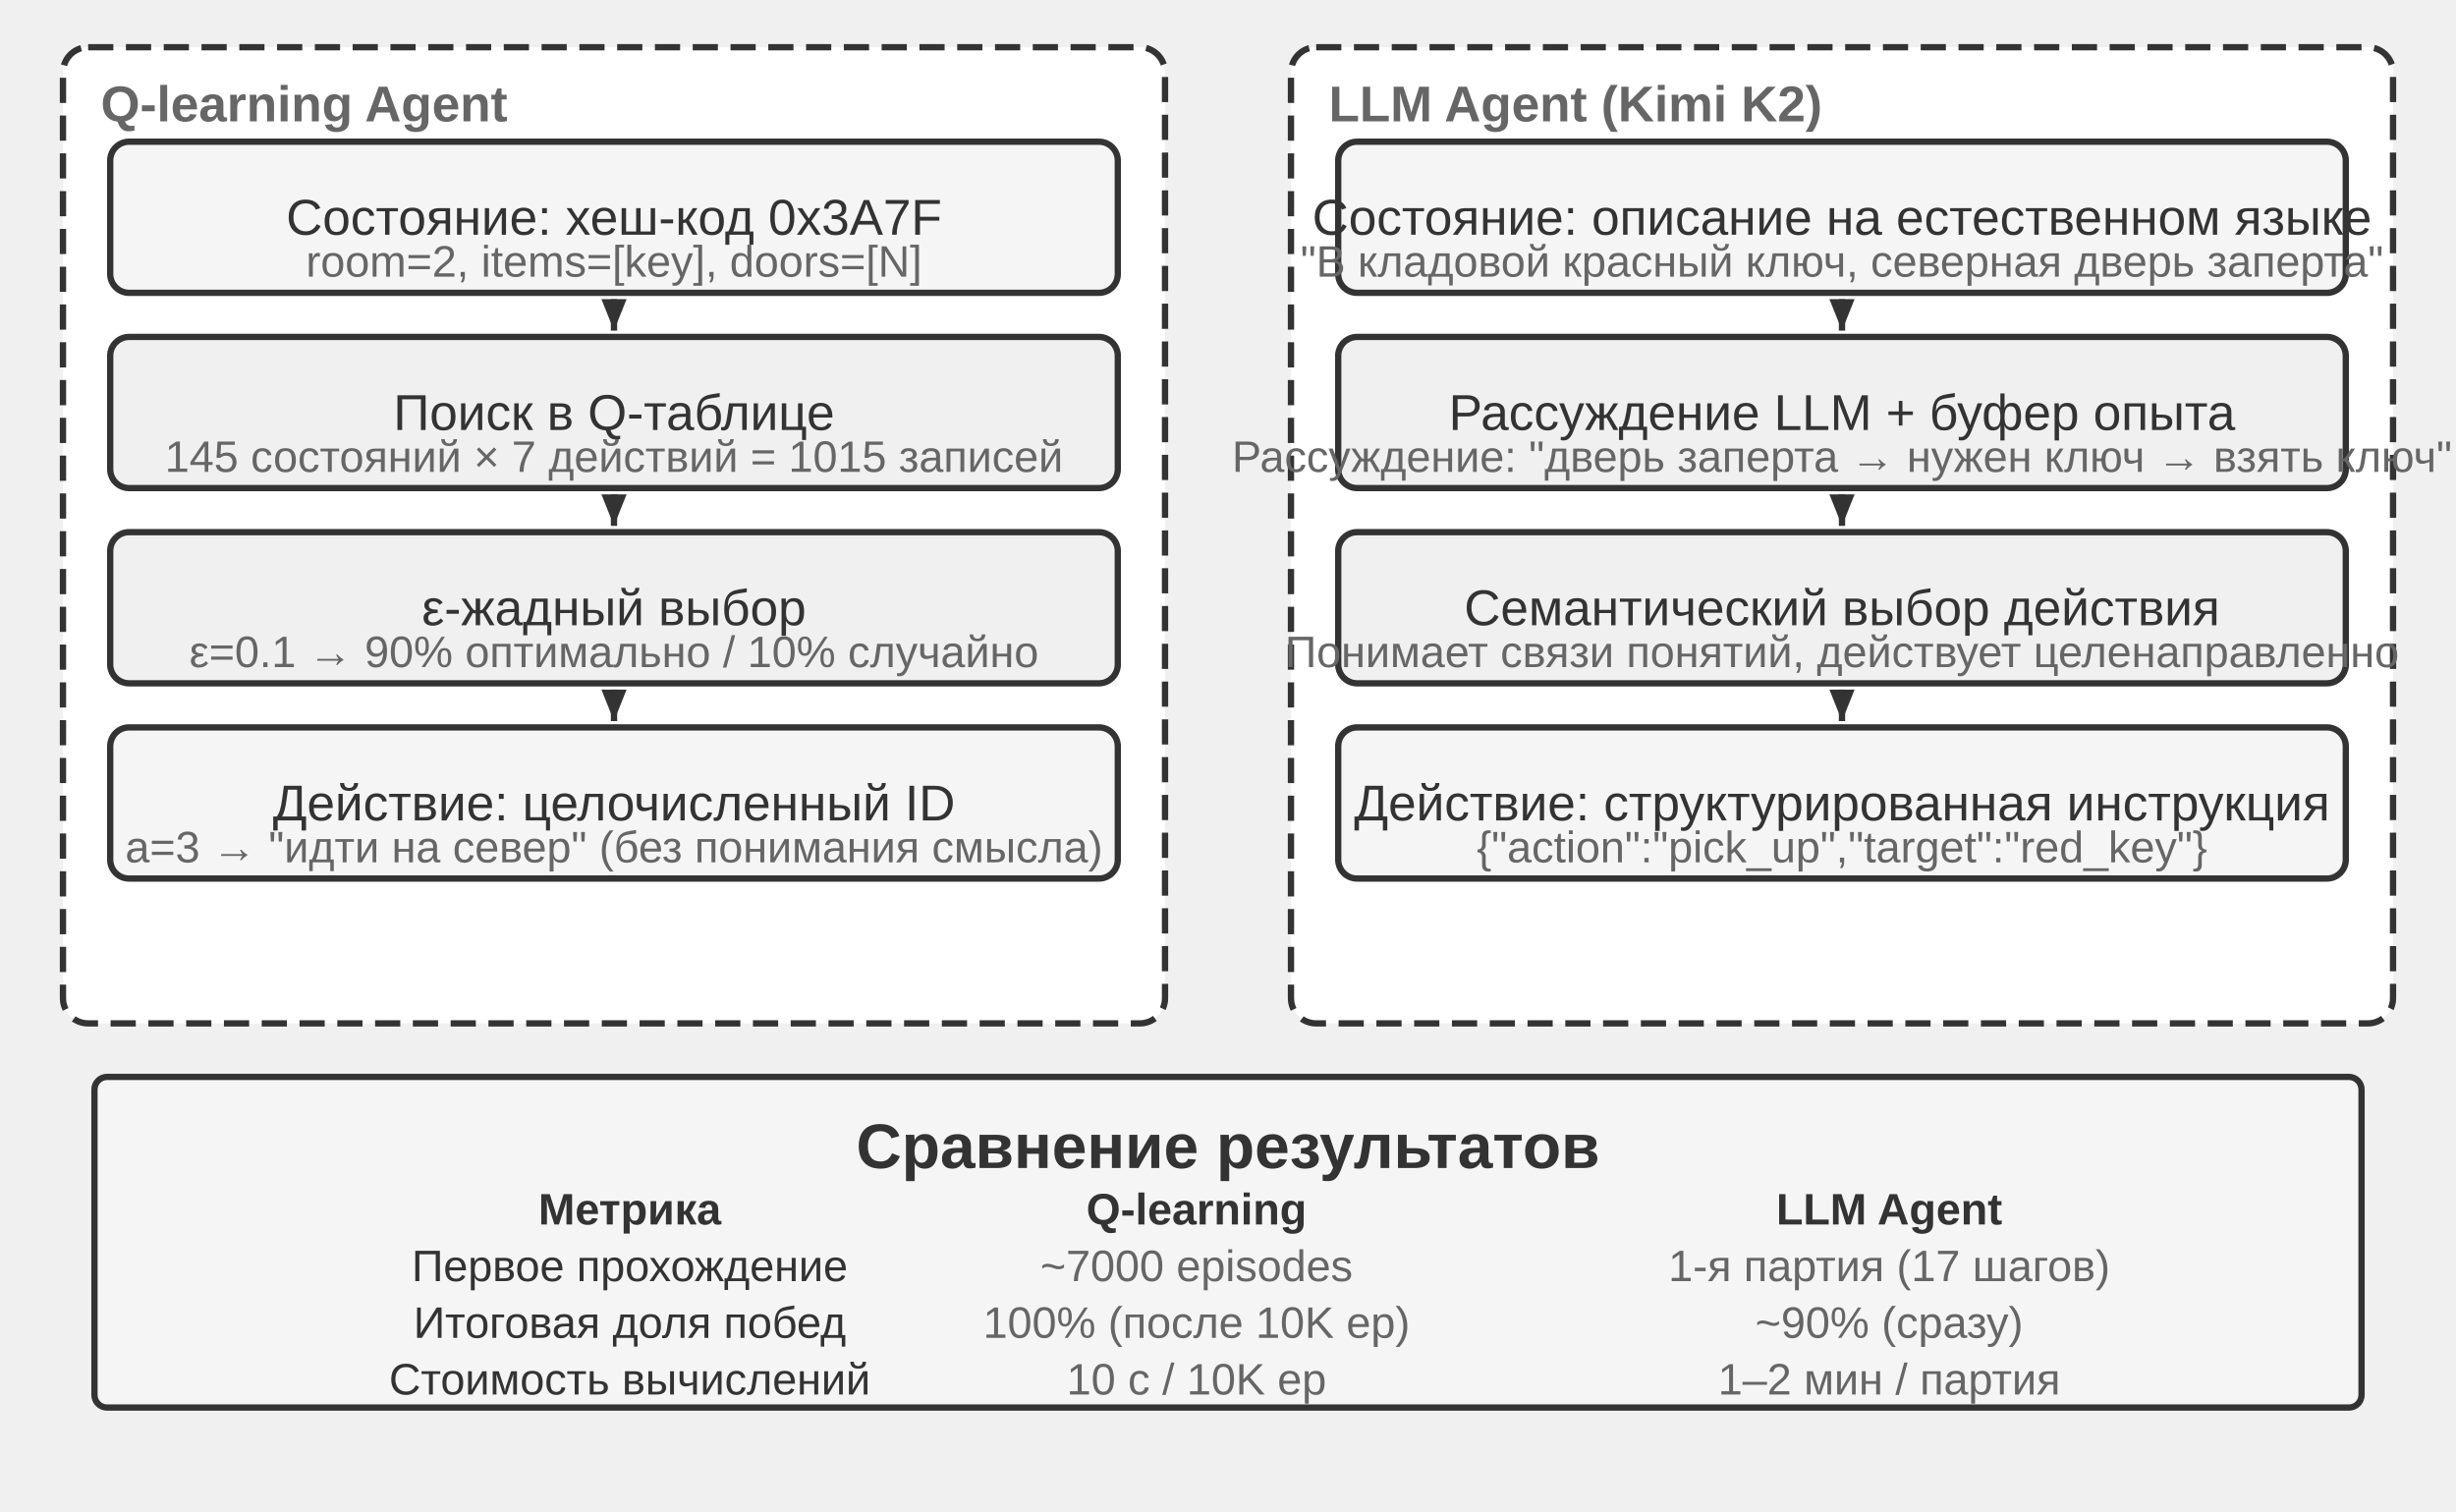
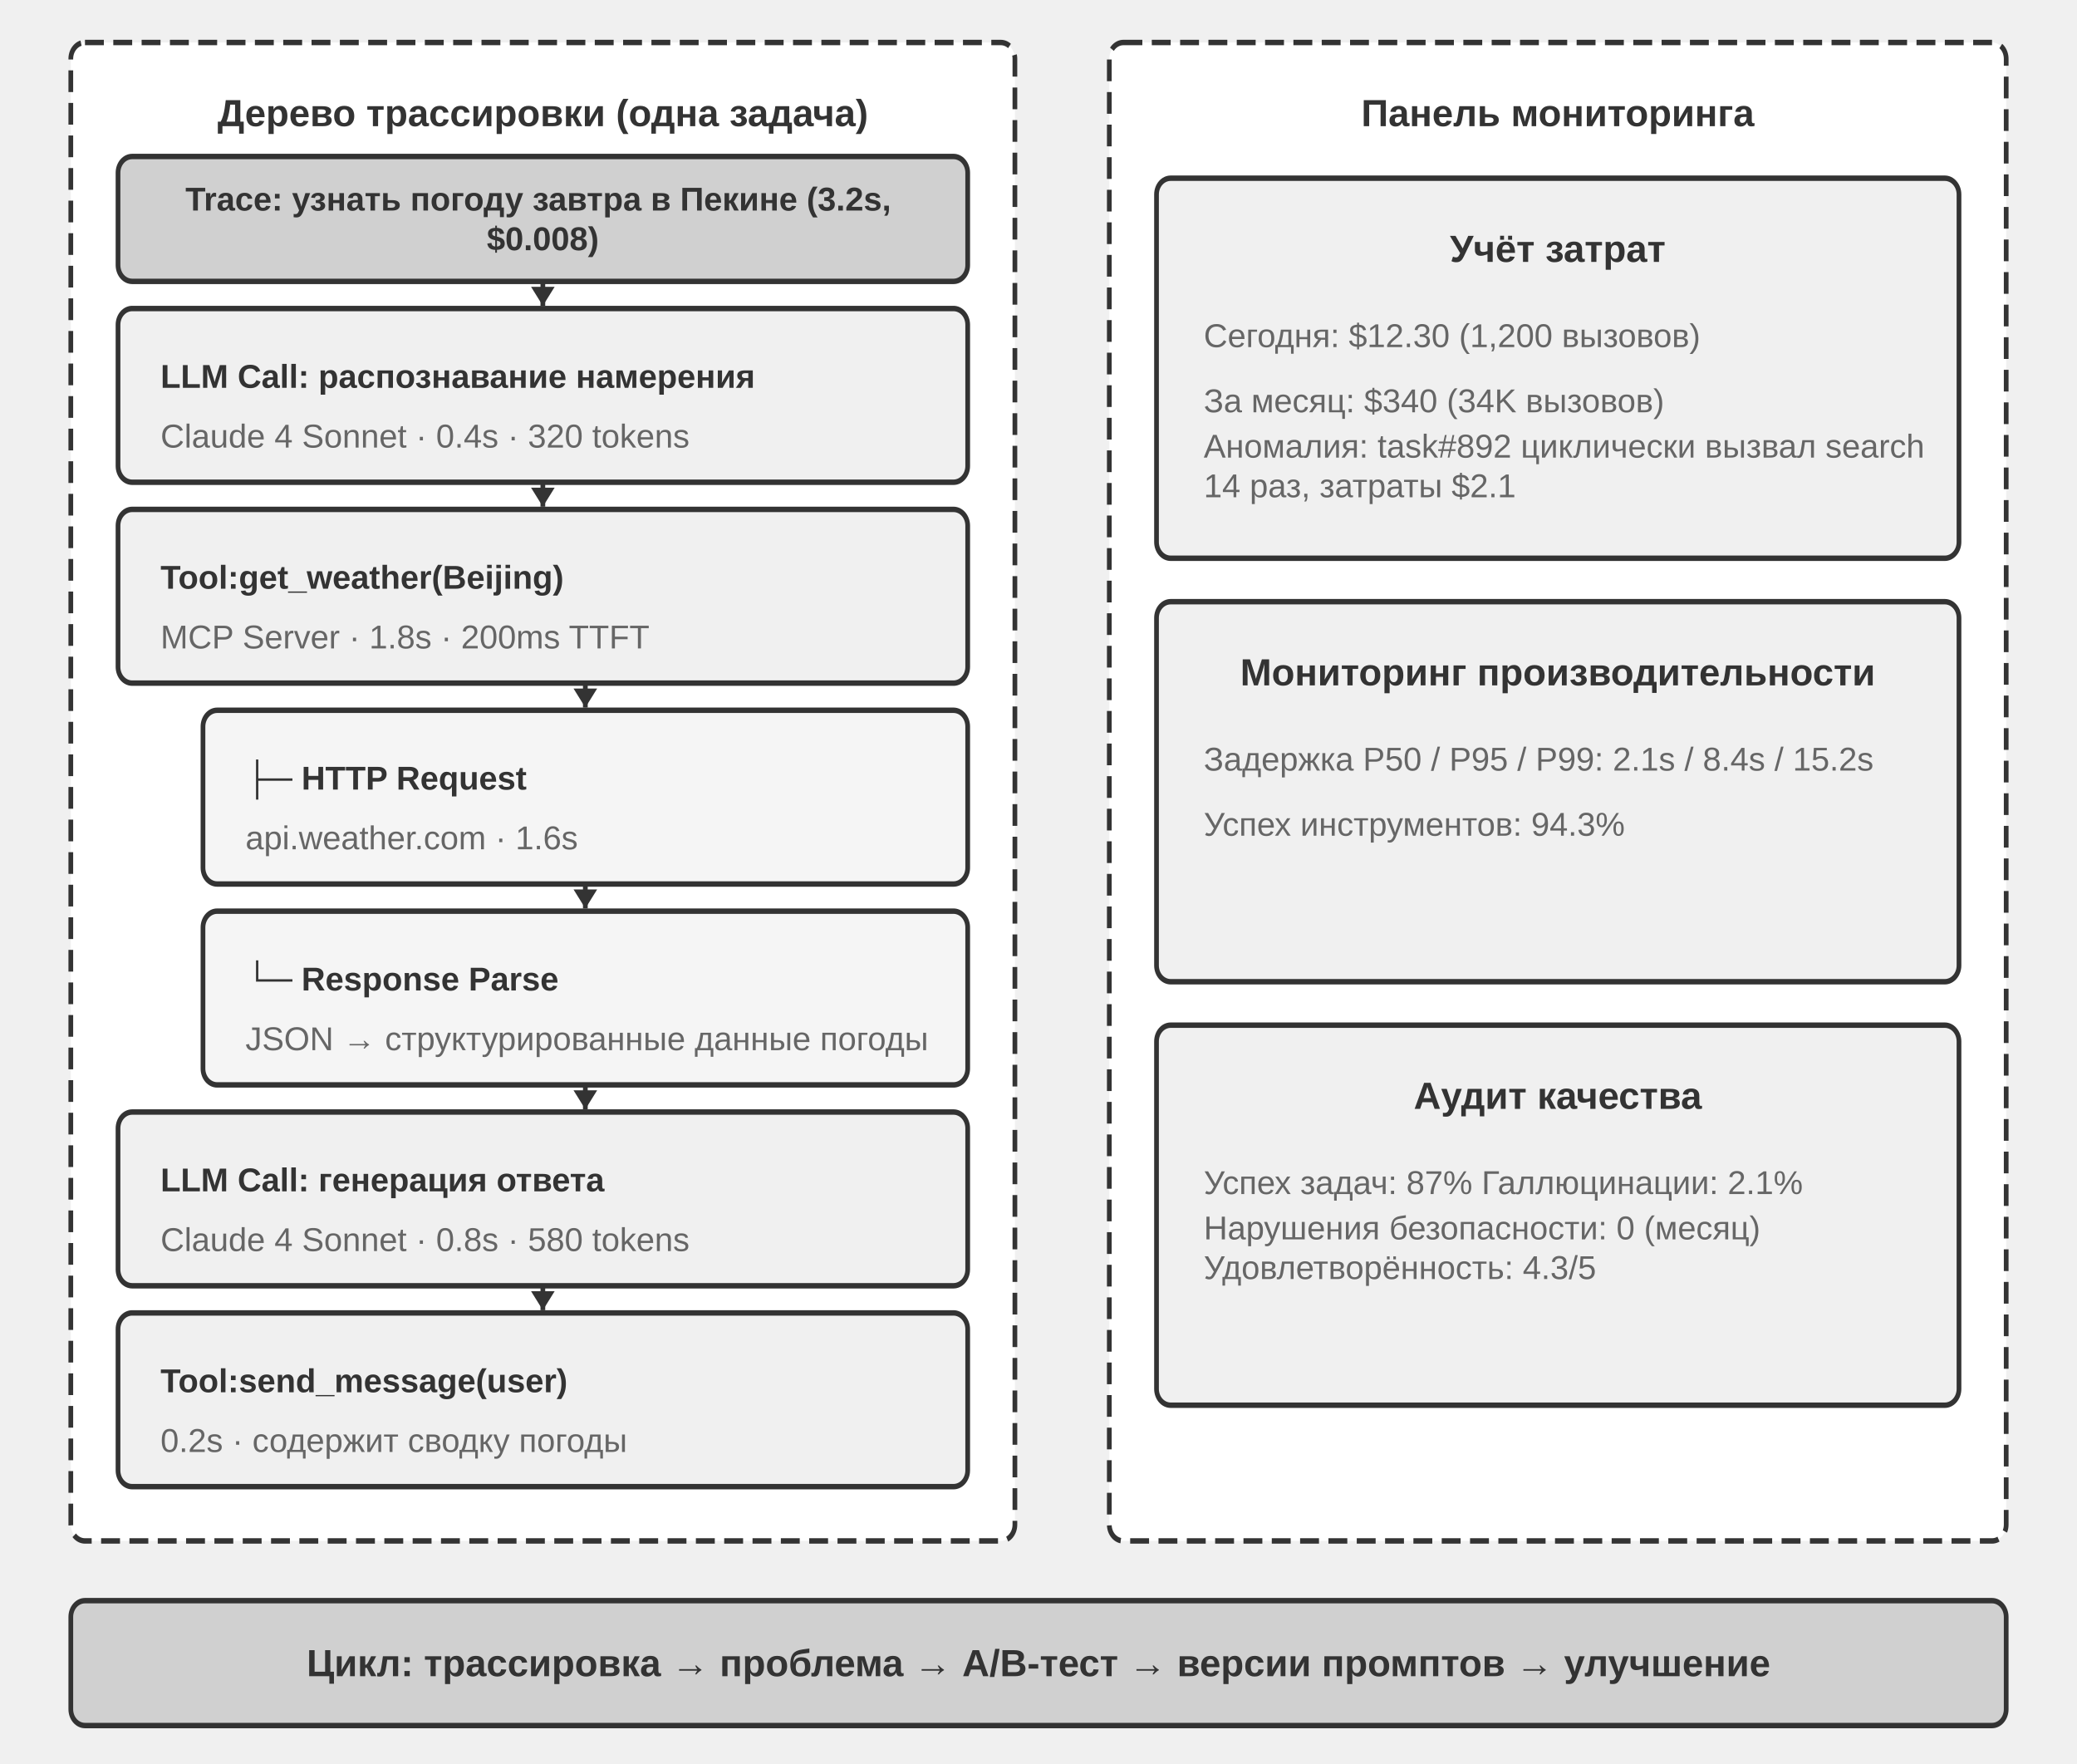
- <svg xmlns="http://www.w3.org/2000/svg" viewBox="0 40 780 480" width="780" height="480" style="background:#ffffff">
+ <svg xmlns="http://www.w3.org/2000/svg" viewBox="0 57.9 880 747.1" width="880" height="747.1" style="background:#ffffff">
  <defs>
-     <marker id="ah" markerWidth="5" markerHeight="4" refX="5" refY="2" orient="auto">
-       <polygon points="0 0, 5 2, 0 4" fill="#333333" />
+     <marker id="ah" markerWidth="7" markerHeight="10" refX="7" refY="5" orient="auto" markerUnits="userSpaceOnUse">
+       <polygon points="0 0, 7 5, 0 10" fill="#333333" />
    </marker>
-     <marker id="ah-light" markerWidth="5" markerHeight="4" refX="5" refY="2" orient="auto">
-       <polygon points="0 0, 5 2, 0 4" fill="#999999" />
+     <marker id="ah-light" markerWidth="12" markerHeight="8" refX="12" refY="4" orient="auto">
+       <polygon points="0 0, 12 4, 0 8" fill="#999999" />
    </marker>
  </defs>
-   <rect x="20" y="55" width="350" height="310" rx="8" fill="#ffffff" stroke="#333333" stroke-width="2" stroke-dasharray="8,4" />
-   <text x="32" y="73" font-family="Arial, 'Helvetica Neue', Helvetica, 'PingFang SC', 'Microsoft YaHei', sans-serif" font-size="16" fill="#666666" text-anchor="start" dominant-baseline="central" font-weight="bold">Q-learning Agent</text>
-   <rect x="410" y="55" width="350" height="310" rx="8" fill="#ffffff" stroke="#333333" stroke-width="2" stroke-dasharray="8,4" />
-   <text x="422" y="73" font-family="Arial, 'Helvetica Neue', Helvetica, 'PingFang SC', 'Microsoft YaHei', sans-serif" font-size="16" fill="#666666" text-anchor="start" dominant-baseline="central" font-weight="bold">LLM Agent (Kimi K2)</text>
-   <rect x="35" y="85" width="320" height="48" rx="6" fill="#f5f5f5" stroke="#333333" stroke-width="2" />
-   <text x="195.0" y="109.0" font-family="Arial, 'Helvetica Neue', Helvetica, 'PingFang SC', 'Microsoft YaHei', sans-serif" font-size="16" fill="#333333" text-anchor="middle" dominant-baseline="central" font-weight="normal" textLength="171.81" lengthAdjust="spacingAndGlyphs">Состояние: хеш-код 0x3A7F</text>
-   <text x="195" y="123" font-family="Arial, 'Helvetica Neue', Helvetica, 'PingFang SC', 'Microsoft YaHei', sans-serif" font-size="14" fill="#666666" text-anchor="middle" dominant-baseline="central" font-weight="normal">room=2, items=[key], doors=[N]</text>
-   <rect x="35" y="147" width="320" height="48" rx="6" fill="#f0f0f0" stroke="#333333" stroke-width="2" />
-   <text x="195.0" y="171.0" font-family="Arial, 'Helvetica Neue', Helvetica, 'PingFang SC', 'Microsoft YaHei', sans-serif" font-size="16" fill="#333333" text-anchor="middle" dominant-baseline="central" font-weight="normal" textLength="64.89" lengthAdjust="spacingAndGlyphs">Поиск в Q-таблице</text>
-   <text x="195" y="185" font-family="Arial, 'Helvetica Neue', Helvetica, 'PingFang SC', 'Microsoft YaHei', sans-serif" font-size="14" fill="#666666" text-anchor="middle" dominant-baseline="central" font-weight="normal" textLength="217.88" lengthAdjust="spacingAndGlyphs">145 состояний × 7 действий = 1015 записей</text>
-   <line x1="195" y1="135" x2="195" y2="145" stroke="#333333" stroke-width="2" marker-end="url(#ah)" />
-   <rect x="35" y="209" width="320" height="48" rx="6" fill="#f0f0f0" stroke="#333333" stroke-width="2" />
-   <text x="195.0" y="233.0" font-family="Arial, 'Helvetica Neue', Helvetica, 'PingFang SC', 'Microsoft YaHei', sans-serif" font-size="16" fill="#333333" text-anchor="middle" dominant-baseline="central" font-weight="normal" textLength="76.47" lengthAdjust="spacingAndGlyphs">ε-жадный выбор</text>
-   <text x="195" y="247" font-family="Arial, 'Helvetica Neue', Helvetica, 'PingFang SC', 'Microsoft YaHei', sans-serif" font-size="14" fill="#666666" text-anchor="middle" dominant-baseline="central" font-weight="normal" textLength="187.16" lengthAdjust="spacingAndGlyphs">ε=0.1 → 90% оптимально / 10% случайно</text>
-   <line x1="195" y1="197" x2="195" y2="207" stroke="#333333" stroke-width="2" marker-end="url(#ah)" />
-   <rect x="35" y="271" width="320" height="48" rx="6" fill="#f5f5f5" stroke="#333333" stroke-width="2" />
-   <text x="195.0" y="295.0" font-family="Arial, 'Helvetica Neue', Helvetica, 'PingFang SC', 'Microsoft YaHei', sans-serif" font-size="16" fill="#333333" text-anchor="middle" dominant-baseline="central" font-weight="normal" textLength="100.45" lengthAdjust="spacingAndGlyphs">Действие: целочисленный ID</text>
-   <text x="195" y="309" font-family="Arial, 'Helvetica Neue', Helvetica, 'PingFang SC', 'Microsoft YaHei', sans-serif" font-size="14" fill="#666666" text-anchor="middle" dominant-baseline="central" font-weight="normal" textLength="209.47" lengthAdjust="spacingAndGlyphs">a=3 → "идти на север" (без понимания смысла)</text>
-   <line x1="195" y1="259" x2="195" y2="269" stroke="#333333" stroke-width="2" marker-end="url(#ah)" />
-   <rect x="425" y="85" width="320" height="48" rx="6" fill="#f5f5f5" stroke="#333333" stroke-width="2" />
-   <text x="585.0" y="109.0" font-family="Arial, 'Helvetica Neue', Helvetica, 'PingFang SC', 'Microsoft YaHei', sans-serif" font-size="16" fill="#333333" text-anchor="middle" dominant-baseline="central" font-weight="normal" textLength="144.00" lengthAdjust="spacingAndGlyphs">Состояние: описание на естественном языке</text>
-   <text x="585" y="123" font-family="Arial, 'Helvetica Neue', Helvetica, 'PingFang SC', 'Microsoft YaHei', sans-serif" font-size="14" fill="#666666" text-anchor="middle" dominant-baseline="central" font-weight="normal" textLength="177.97" lengthAdjust="spacingAndGlyphs">"В кладовой красный ключ, северная дверь заперта"</text>
-   <rect x="425" y="147" width="320" height="48" rx="6" fill="#f0f0f0" stroke="#333333" stroke-width="2" />
-   <text x="585.0" y="171.0" font-family="Arial, 'Helvetica Neue', Helvetica, 'PingFang SC', 'Microsoft YaHei', sans-serif" font-size="16" fill="#333333" text-anchor="middle" dominant-baseline="central" font-weight="normal" textLength="149.81" lengthAdjust="spacingAndGlyphs">Рассуждение LLM + буфер опыта</text>
-   <text x="585" y="185" font-family="Arial, 'Helvetica Neue', Helvetica, 'PingFang SC', 'Microsoft YaHei', sans-serif" font-size="14" fill="#666666" text-anchor="middle" dominant-baseline="central" font-weight="normal" textLength="219.97" lengthAdjust="spacingAndGlyphs">Рассуждение: "дверь заперта → нужен ключ → взять ключ"</text>
-   <line x1="585" y1="135" x2="585" y2="145" stroke="#333333" stroke-width="2" marker-end="url(#ah)" />
-   <rect x="425" y="209" width="320" height="48" rx="6" fill="#f0f0f0" stroke="#333333" stroke-width="2" />
-   <text x="585.0" y="233.0" font-family="Arial, 'Helvetica Neue', Helvetica, 'PingFang SC', 'Microsoft YaHei', sans-serif" font-size="16" fill="#333333" text-anchor="middle" dominant-baseline="central" font-weight="normal" textLength="96.00" lengthAdjust="spacingAndGlyphs">Семантический выбор действия</text>
-   <text x="585" y="247" font-family="Arial, 'Helvetica Neue', Helvetica, 'PingFang SC', 'Microsoft YaHei', sans-serif" font-size="14" fill="#666666" text-anchor="middle" dominant-baseline="central" font-weight="normal" textLength="182.00" lengthAdjust="spacingAndGlyphs">Понимает связи понятий, действует целенаправленно</text>
-   <line x1="585" y1="197" x2="585" y2="207" stroke="#333333" stroke-width="2" marker-end="url(#ah)" />
-   <rect x="425" y="271" width="320" height="48" rx="6" fill="#f5f5f5" stroke="#333333" stroke-width="2" />
-   <text x="585.0" y="295.0" font-family="Arial, 'Helvetica Neue', Helvetica, 'PingFang SC', 'Microsoft YaHei', sans-serif" font-size="16" fill="#333333" text-anchor="middle" dominant-baseline="central" font-weight="normal" textLength="128.00" lengthAdjust="spacingAndGlyphs">Действие: структурированная инструкция</text>
-   <text x="585" y="309" font-family="Arial, 'Helvetica Neue', Helvetica, 'PingFang SC', 'Microsoft YaHei', sans-serif" font-size="14" fill="#666666" text-anchor="middle" dominant-baseline="central" font-weight="normal">{"action":"pick_up","target":"red_key"}</text>
-   <line x1="585" y1="259" x2="585" y2="269" stroke="#333333" stroke-width="2" marker-end="url(#ah)" />
-   <rect x="30" y="382" width="720" height="105" rx="4" fill="#f5f5f5" stroke="#333333" stroke-width="2" />
-   <text x="390" y="404" font-family="Arial, 'Helvetica Neue', Helvetica, 'PingFang SC', 'Microsoft YaHei', sans-serif" font-size="20" fill="#333333" text-anchor="middle" dominant-baseline="central" font-weight="bold" textLength="80.00" lengthAdjust="spacingAndGlyphs">Сравнение результатов</text>
-   <text x="200" y="424" font-family="Arial, 'Helvetica Neue', Helvetica, 'PingFang SC', 'Microsoft YaHei', sans-serif" font-size="14" fill="#333333" text-anchor="middle" dominant-baseline="central" font-weight="bold" textLength="28.00" lengthAdjust="spacingAndGlyphs">Метрика</text>
-   <text x="380" y="424" font-family="Arial, 'Helvetica Neue', Helvetica, 'PingFang SC', 'Microsoft YaHei', sans-serif" font-size="14" fill="#333333" text-anchor="middle" dominant-baseline="central" font-weight="bold">Q-learning</text>
-   <text x="600" y="424" font-family="Arial, 'Helvetica Neue', Helvetica, 'PingFang SC', 'Microsoft YaHei', sans-serif" font-size="14" fill="#333333" text-anchor="middle" dominant-baseline="central" font-weight="bold">LLM Agent</text>
-   <text x="200" y="442" font-family="Arial, 'Helvetica Neue', Helvetica, 'PingFang SC', 'Microsoft YaHei', sans-serif" font-size="14" fill="#333333" text-anchor="middle" dominant-baseline="central" font-weight="normal" textLength="56.00" lengthAdjust="spacingAndGlyphs">Первое прохождение</text>
-   <text x="380" y="442" font-family="Arial, 'Helvetica Neue', Helvetica, 'PingFang SC', 'Microsoft YaHei', sans-serif" font-size="14" fill="#666666" text-anchor="middle" dominant-baseline="central" font-weight="normal">~7000 episodes</text>
-   <text x="600" y="442" font-family="Arial, 'Helvetica Neue', Helvetica, 'PingFang SC', 'Microsoft YaHei', sans-serif" font-size="14" fill="#666666" text-anchor="middle" dominant-baseline="central" font-weight="normal" textLength="105.03" lengthAdjust="spacingAndGlyphs">1-я партия (17 шагов)</text>
-   <text x="200" y="460" font-family="Arial, 'Helvetica Neue', Helvetica, 'PingFang SC', 'Microsoft YaHei', sans-serif" font-size="14" fill="#333333" text-anchor="middle" dominant-baseline="central" font-weight="normal" textLength="56.00" lengthAdjust="spacingAndGlyphs">Итоговая доля побед</text>
-   <text x="380" y="460" font-family="Arial, 'Helvetica Neue', Helvetica, 'PingFang SC', 'Microsoft YaHei', sans-serif" font-size="14" fill="#666666" text-anchor="middle" dominant-baseline="central" font-weight="normal" textLength="126.08" lengthAdjust="spacingAndGlyphs">100% (после 10K ep)</text>
-   <text x="600" y="460" font-family="Arial, 'Helvetica Neue', Helvetica, 'PingFang SC', 'Microsoft YaHei', sans-serif" font-size="14" fill="#666666" text-anchor="middle" dominant-baseline="central" font-weight="normal">~90% (сразу)</text>
-   <text x="200" y="478" font-family="Arial, 'Helvetica Neue', Helvetica, 'PingFang SC', 'Microsoft YaHei', sans-serif" font-size="14" fill="#333333" text-anchor="middle" dominant-baseline="central" font-weight="normal" textLength="56.00" lengthAdjust="spacingAndGlyphs">Стоимость вычислений</text>
-   <text x="380" y="478" font-family="Arial, 'Helvetica Neue', Helvetica, 'PingFang SC', 'Microsoft YaHei', sans-serif" font-size="14" fill="#666666" text-anchor="middle" dominant-baseline="central" font-weight="normal">10 с / 10K ep</text>
-   <text x="600" y="478" font-family="Arial, 'Helvetica Neue', Helvetica, 'PingFang SC', 'Microsoft YaHei', sans-serif" font-size="14" fill="#666666" text-anchor="middle" dominant-baseline="central" font-weight="normal" textLength="77.80" lengthAdjust="spacingAndGlyphs">1–2 мин / партия</text>
+   <g transform="scale(1 1.15)">
+     <rect x="30" y="66" width="400" height="552" rx="6" fill="#ffffff" stroke="#333333" stroke-width="2" stroke-dasharray="8,4" />
+     <text x="230" y="92" font-family="Arial, 'Helvetica Neue', Helvetica, 'PingFang SC', 'Microsoft YaHei', sans-serif" font-size="16" fill="#333333" text-anchor="middle" dominant-baseline="central" font-weight="bold" transform="translate(230 92) scale(1 0.8695652) translate(-230 -92)" style="font-family: Arial, sans-serif;">
+       <tspan x="230" y="92">Дерево трассировки (одна задача)</tspan>
+     </text>
+     <rect x="50" y="108" width="360" height="46" rx="6" fill="#d0d0d0" stroke="#333333" stroke-width="2" />
+     <text x="230" y="131" font-family="Arial, 'Helvetica Neue', Helvetica, 'PingFang SC', 'Microsoft YaHei', sans-serif" font-size="14" fill="#333333" text-anchor="middle" dominant-baseline="central" font-weight="bold" transform="translate(230 131) scale(1 0.8695652) translate(-230 -131)" style="font-family: Arial, sans-serif;">
+       <tspan x="230" y="122.6">Trace: узнать погоду завтра в Пекине (3.2s, </tspan>
+       <tspan x="230" y="139.4">$0.008)</tspan>
+     </text>
+     <rect x="50" y="164" width="360" height="64" rx="6" fill="#f0f0f0" stroke="#333333" stroke-width="2" />
+     <text x="68" y="189" font-family="Arial, 'Helvetica Neue', Helvetica, 'PingFang SC', 'Microsoft YaHei', sans-serif" font-size="14" fill="#333333" text-anchor="start" dominant-baseline="central" font-weight="bold" transform="translate(68 189) scale(1 0.8695652) translate(-68 -189)" style="font-family: Arial, sans-serif;">
+       <tspan x="68" y="189">LLM Call: распознавание намерения</tspan>
+     </text>
+     <text x="68" y="211" font-family="Arial, 'Helvetica Neue', Helvetica, 'PingFang SC', 'Microsoft YaHei', sans-serif" font-size="14" fill="#666666" text-anchor="start" dominant-baseline="central" font-weight="normal" transform="translate(68 211) scale(1 0.8695652) translate(-68 -211)" style="font-family: Arial, sans-serif;">
+       <tspan x="68" y="211">Claude 4 Sonnet · 0.4s · 320 tokens</tspan>
+     </text>
+     <rect x="50" y="238" width="360" height="64" rx="6" fill="#f0f0f0" stroke="#333333" stroke-width="2" />
+     <text x="68" y="263" font-family="Arial, 'Helvetica Neue', Helvetica, 'PingFang SC', 'Microsoft YaHei', sans-serif" font-size="14" fill="#333333" text-anchor="start" dominant-baseline="central" font-weight="bold" transform="translate(68 263) scale(1 0.8695652) translate(-68 -263)" style="font-family: Arial, sans-serif;">
+       <tspan x="68" y="263">Tool:get_weather(Beijing)</tspan>
+     </text>
+     <text x="68" y="285" font-family="Arial, 'Helvetica Neue', Helvetica, 'PingFang SC', 'Microsoft YaHei', sans-serif" font-size="14" fill="#666666" text-anchor="start" dominant-baseline="central" font-weight="normal" transform="translate(68 285) scale(1 0.8695652) translate(-68 -285)" style="font-family: Arial, sans-serif;">
+       <tspan x="68" y="285">MCP Server · 1.8s · 200ms TTFT</tspan>
+     </text>
+     <rect x="86" y="312" width="324" height="64" rx="6" fill="#f5f5f5" stroke="#333333" stroke-width="2" />
+     <text x="104" y="337" font-family="Arial, 'Helvetica Neue', Helvetica, 'PingFang SC', 'Microsoft YaHei', sans-serif" font-size="14" fill="#333333" text-anchor="start" dominant-baseline="central" font-weight="bold" transform="translate(104 337) scale(1 0.8695652) translate(-104 -337)" style="font-family: Arial, sans-serif;">
+       <tspan x="104" y="337">├─ HTTP Request</tspan>
+     </text>
+     <text x="104" y="359" font-family="Arial, 'Helvetica Neue', Helvetica, 'PingFang SC', 'Microsoft YaHei', sans-serif" font-size="14" fill="#666666" text-anchor="start" dominant-baseline="central" font-weight="normal" transform="translate(104 359) scale(1 0.8695652) translate(-104 -359)" style="font-family: Arial, sans-serif;">
+       <tspan x="104" y="359">api.weather.com · 1.6s</tspan>
+     </text>
+     <rect x="86" y="386" width="324" height="64" rx="6" fill="#f5f5f5" stroke="#333333" stroke-width="2" />
+     <text x="104" y="411" font-family="Arial, 'Helvetica Neue', Helvetica, 'PingFang SC', 'Microsoft YaHei', sans-serif" font-size="14" fill="#333333" text-anchor="start" dominant-baseline="central" font-weight="bold" transform="translate(104 411) scale(1 0.8695652) translate(-104 -411)" style="font-family: Arial, sans-serif;">
+       <tspan x="104" y="411">└─ Response Parse</tspan>
+     </text>
+     <text x="104" y="433" font-family="Arial, 'Helvetica Neue', Helvetica, 'PingFang SC', 'Microsoft YaHei', sans-serif" font-size="14" fill="#666666" text-anchor="start" dominant-baseline="central" font-weight="normal" transform="translate(104 433) scale(1 0.8695652) translate(-104 -433)" style="font-family: Arial, sans-serif;">
+       <tspan x="104" y="433">JSON → структурированные данные погоды</tspan>
+     </text>
+     <rect x="50" y="460" width="360" height="64" rx="6" fill="#f0f0f0" stroke="#333333" stroke-width="2" />
+     <text x="68" y="485" font-family="Arial, 'Helvetica Neue', Helvetica, 'PingFang SC', 'Microsoft YaHei', sans-serif" font-size="14" fill="#333333" text-anchor="start" dominant-baseline="central" font-weight="bold" transform="translate(68 485) scale(1 0.8695652) translate(-68 -485)" style="font-family: Arial, sans-serif;">
+       <tspan x="68" y="485">LLM Call: генерация ответа</tspan>
+     </text>
+     <text x="68" y="507" font-family="Arial, 'Helvetica Neue', Helvetica, 'PingFang SC', 'Microsoft YaHei', sans-serif" font-size="14" fill="#666666" text-anchor="start" dominant-baseline="central" font-weight="normal" transform="translate(68 507) scale(1 0.8695652) translate(-68 -507)" style="font-family: Arial, sans-serif;">
+       <tspan x="68" y="507">Claude 4 Sonnet · 0.8s · 580 tokens</tspan>
+     </text>
+     <rect x="50" y="534" width="360" height="64" rx="6" fill="#f0f0f0" stroke="#333333" stroke-width="2" />
+     <text x="68" y="559" font-family="Arial, 'Helvetica Neue', Helvetica, 'PingFang SC', 'Microsoft YaHei', sans-serif" font-size="14" fill="#333333" text-anchor="start" dominant-baseline="central" font-weight="bold" transform="translate(68 559) scale(1 0.8695652) translate(-68 -559)" style="font-family: Arial, sans-serif;">
+       <tspan x="68" y="559">Tool:send_message(user)</tspan>
+     </text>
+     <text x="68" y="581" font-family="Arial, 'Helvetica Neue', Helvetica, 'PingFang SC', 'Microsoft YaHei', sans-serif" font-size="14" fill="#666666" text-anchor="start" dominant-baseline="central" font-weight="normal" transform="translate(68 581) scale(1 0.8695652) translate(-68 -581)" style="font-family: Arial, sans-serif;">
+       <tspan x="68" y="581">0.2s · содержит сводку погоды</tspan>
+     </text>
+     <line x1="230" y1="154" x2="230" y2="163" stroke="#333333" stroke-width="2" marker-end="url(#ah)" />
+     <line x1="230" y1="228" x2="230" y2="237" stroke="#333333" stroke-width="2" marker-end="url(#ah)" />
+     <line x1="248" y1="302" x2="248" y2="311" stroke="#333333" stroke-width="2" marker-end="url(#ah)" />
+     <line x1="248" y1="376" x2="248" y2="385" stroke="#333333" stroke-width="2" marker-end="url(#ah)" />
+     <line x1="248" y1="450" x2="248" y2="459" stroke="#333333" stroke-width="2" marker-end="url(#ah)" />
+     <line x1="230" y1="524" x2="230" y2="533" stroke="#333333" stroke-width="2" marker-end="url(#ah)" />
+     <rect x="470" y="66" width="380" height="552" rx="6" fill="#ffffff" stroke="#333333" stroke-width="2" stroke-dasharray="8,4" />
+     <text x="660" y="92" font-family="Arial, 'Helvetica Neue', Helvetica, 'PingFang SC', 'Microsoft YaHei', sans-serif" font-size="16" fill="#333333" text-anchor="middle" dominant-baseline="central" font-weight="bold" transform="translate(660 92) scale(1 0.8695652) translate(-660 -92)" style="font-family: Arial, sans-serif;">
+       <tspan x="660" y="92">Панель мониторинга</tspan>
+     </text>
+     <rect x="490" y="116" width="340" height="140" rx="6" fill="#f0f0f0" stroke="#333333" stroke-width="2" />
+     <text x="660" y="142" font-family="Arial, 'Helvetica Neue', Helvetica, 'PingFang SC', 'Microsoft YaHei', sans-serif" font-size="16" fill="#333333" text-anchor="middle" dominant-baseline="central" font-weight="bold" transform="translate(660 142) scale(1 0.8695652) translate(-660 -142)" style="font-family: Arial, sans-serif;">
+       <tspan x="660" y="142">Учёт затрат</tspan>
+     </text>
+     <text x="510" y="174" font-family="Arial, 'Helvetica Neue', Helvetica, 'PingFang SC', 'Microsoft YaHei', sans-serif" font-size="14" fill="#666666" text-anchor="start" dominant-baseline="central" font-weight="normal" transform="translate(510 174) scale(1 0.8695652) translate(-510 -174)" style="font-family: Arial, sans-serif;">
+       <tspan x="510" y="174">Сегодня: $12.30 (1,200 вызовов)</tspan>
+     </text>
+     <text x="510" y="198" font-family="Arial, 'Helvetica Neue', Helvetica, 'PingFang SC', 'Microsoft YaHei', sans-serif" font-size="14" fill="#666666" text-anchor="start" dominant-baseline="central" font-weight="normal" transform="translate(510 198) scale(1 0.8695652) translate(-510 -198)" style="font-family: Arial, sans-serif;">
+       <tspan x="510" y="198">За месяц: $340 (34K вызовов)</tspan>
+     </text>
+     <text x="510" y="222" font-family="Arial, 'Helvetica Neue', Helvetica, 'PingFang SC', 'Microsoft YaHei', sans-serif" font-size="14" fill="#666666" text-anchor="start" dominant-baseline="central" font-weight="normal" transform="translate(510 222) scale(1 0.8695652) translate(-510 -222)" style="font-family: Arial, sans-serif;">
+       <tspan x="510" y="213.6">Аномалия: task#892 циклически вызвал search </tspan>
+       <tspan x="510" y="230.4">14 раз, затраты $2.1</tspan>
+     </text>
+     <rect x="490" y="272" width="340" height="140" rx="6" fill="#f0f0f0" stroke="#333333" stroke-width="2" />
+     <text x="660" y="298" font-family="Arial, 'Helvetica Neue', Helvetica, 'PingFang SC', 'Microsoft YaHei', sans-serif" font-size="16" fill="#333333" text-anchor="middle" dominant-baseline="central" font-weight="bold" transform="translate(660 298) scale(1 0.8695652) translate(-660 -298)" style="font-family: Arial, sans-serif;">
+       <tspan x="660" y="298">Мониторинг производительности</tspan>
+     </text>
+     <text x="510" y="330" font-family="Arial, 'Helvetica Neue', Helvetica, 'PingFang SC', 'Microsoft YaHei', sans-serif" font-size="14" fill="#666666" text-anchor="start" dominant-baseline="central" font-weight="normal" transform="translate(510 330) scale(1 0.8695652) translate(-510 -330)" style="font-family: Arial, sans-serif;">
+       <tspan x="510" y="330">Задержка P50 / P95 / P99: 2.1s / 8.4s / 15.2s</tspan>
+     </text>
+     <text x="510" y="354" font-family="Arial, 'Helvetica Neue', Helvetica, 'PingFang SC', 'Microsoft YaHei', sans-serif" font-size="14" fill="#666666" text-anchor="start" dominant-baseline="central" font-weight="normal" transform="translate(510 354) scale(1 0.8695652) translate(-510 -354)" style="font-family: Arial, sans-serif;">
+       <tspan x="510" y="354">Успех инструментов: 94.3%</tspan>
+     </text>
+     <rect x="490" y="428" width="340" height="140" rx="6" fill="#f0f0f0" stroke="#333333" stroke-width="2" />
+     <text x="660" y="454" font-family="Arial, 'Helvetica Neue', Helvetica, 'PingFang SC', 'Microsoft YaHei', sans-serif" font-size="16" fill="#333333" text-anchor="middle" dominant-baseline="central" font-weight="bold" transform="translate(660 454) scale(1 0.8695652) translate(-660 -454)" style="font-family: Arial, sans-serif;">
+       <tspan x="660" y="454">Аудит качества</tspan>
+     </text>
+     <text x="510" y="486" font-family="Arial, 'Helvetica Neue', Helvetica, 'PingFang SC', 'Microsoft YaHei', sans-serif" font-size="14" fill="#666666" text-anchor="start" dominant-baseline="central" font-weight="normal" transform="translate(510 486) scale(1 0.8695652) translate(-510 -486)" style="font-family: Arial, sans-serif;">
+       <tspan x="510" y="486">Успех задач: 87% Галлюцинации: 2.1%</tspan>
+     </text>
+     <text x="510" y="510" font-family="Arial, 'Helvetica Neue', Helvetica, 'PingFang SC', 'Microsoft YaHei', sans-serif" font-size="14" fill="#666666" text-anchor="start" dominant-baseline="central" font-weight="normal" transform="translate(510 510) scale(1 0.8695652) translate(-510 -510)" style="font-family: Arial, sans-serif;">
+       <tspan x="510" y="501.6">Нарушения безопасности: 0 (месяц) </tspan>
+       <tspan x="510" y="518.4">Удовлетворённость: 4.3/5</tspan>
+     </text>
+     <rect x="30" y="640" width="820" height="46" rx="6" fill="#d0d0d0" stroke="#333333" stroke-width="2" />
+     <text x="440" y="663" font-family="Arial, 'Helvetica Neue', Helvetica, 'PingFang SC', 'Microsoft YaHei', sans-serif" font-size="16" fill="#333333" text-anchor="middle" dominant-baseline="central" font-weight="bold" transform="translate(440 663) scale(1 0.8695652) translate(-440 -663)" style="font-family: Arial, sans-serif;">
+       <tspan x="440" y="663">Цикл: трассировка → проблема → A/B-тест → версии промптов → улучшение</tspan>
+     </text>
+   </g>
</svg>
